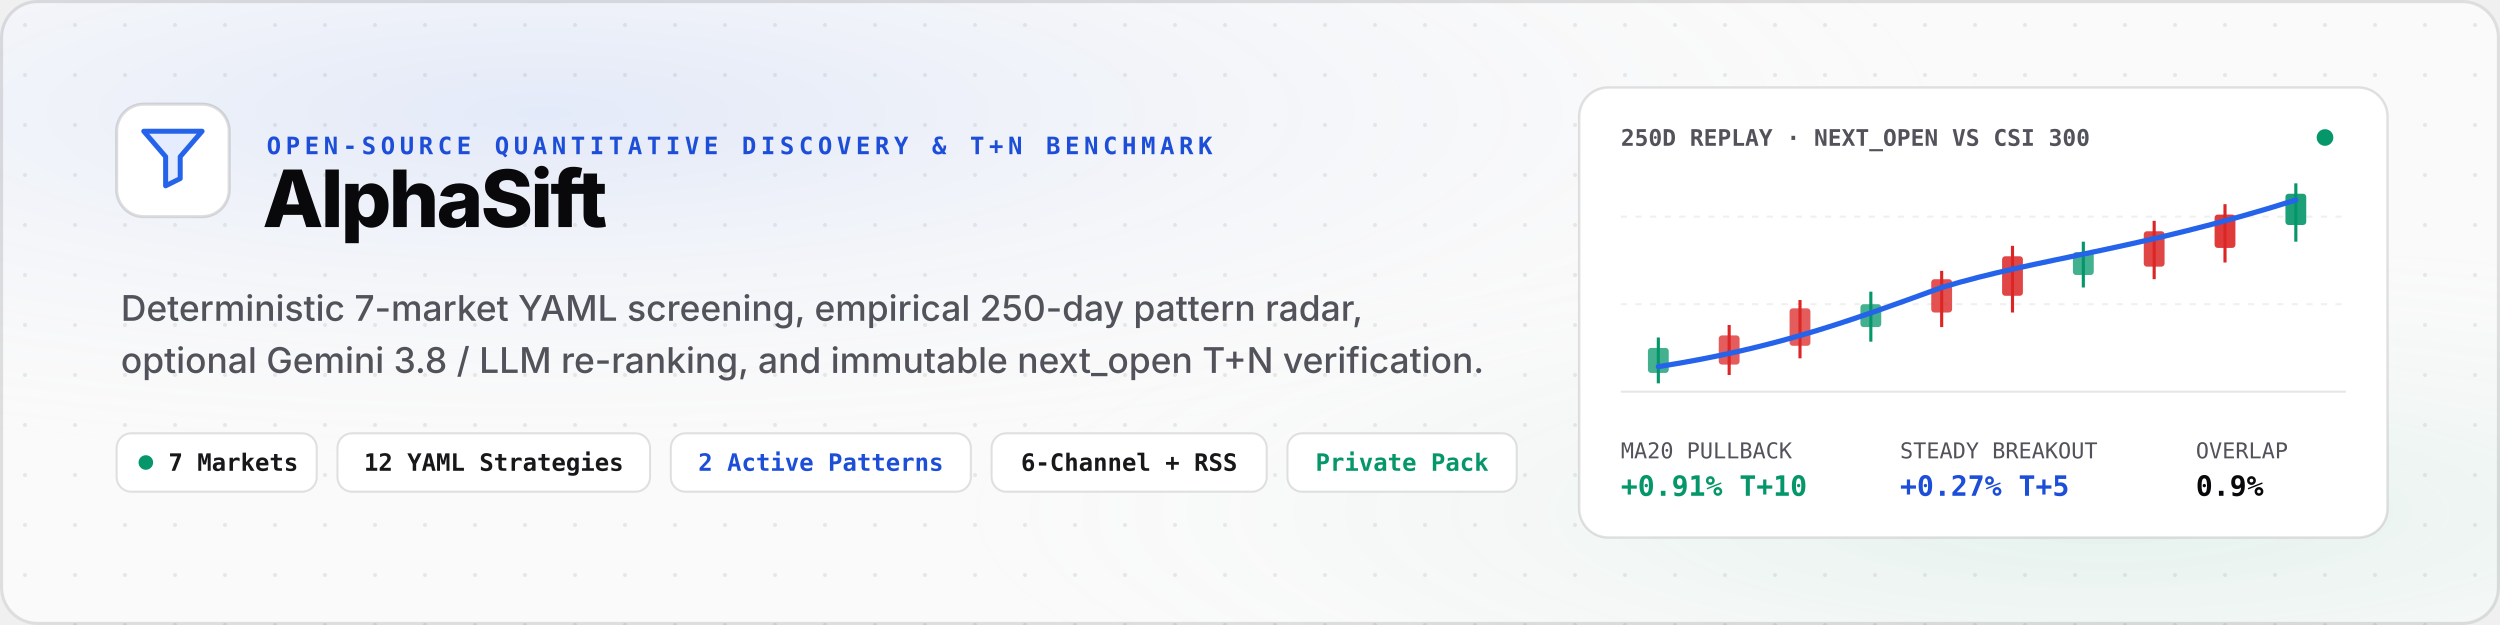
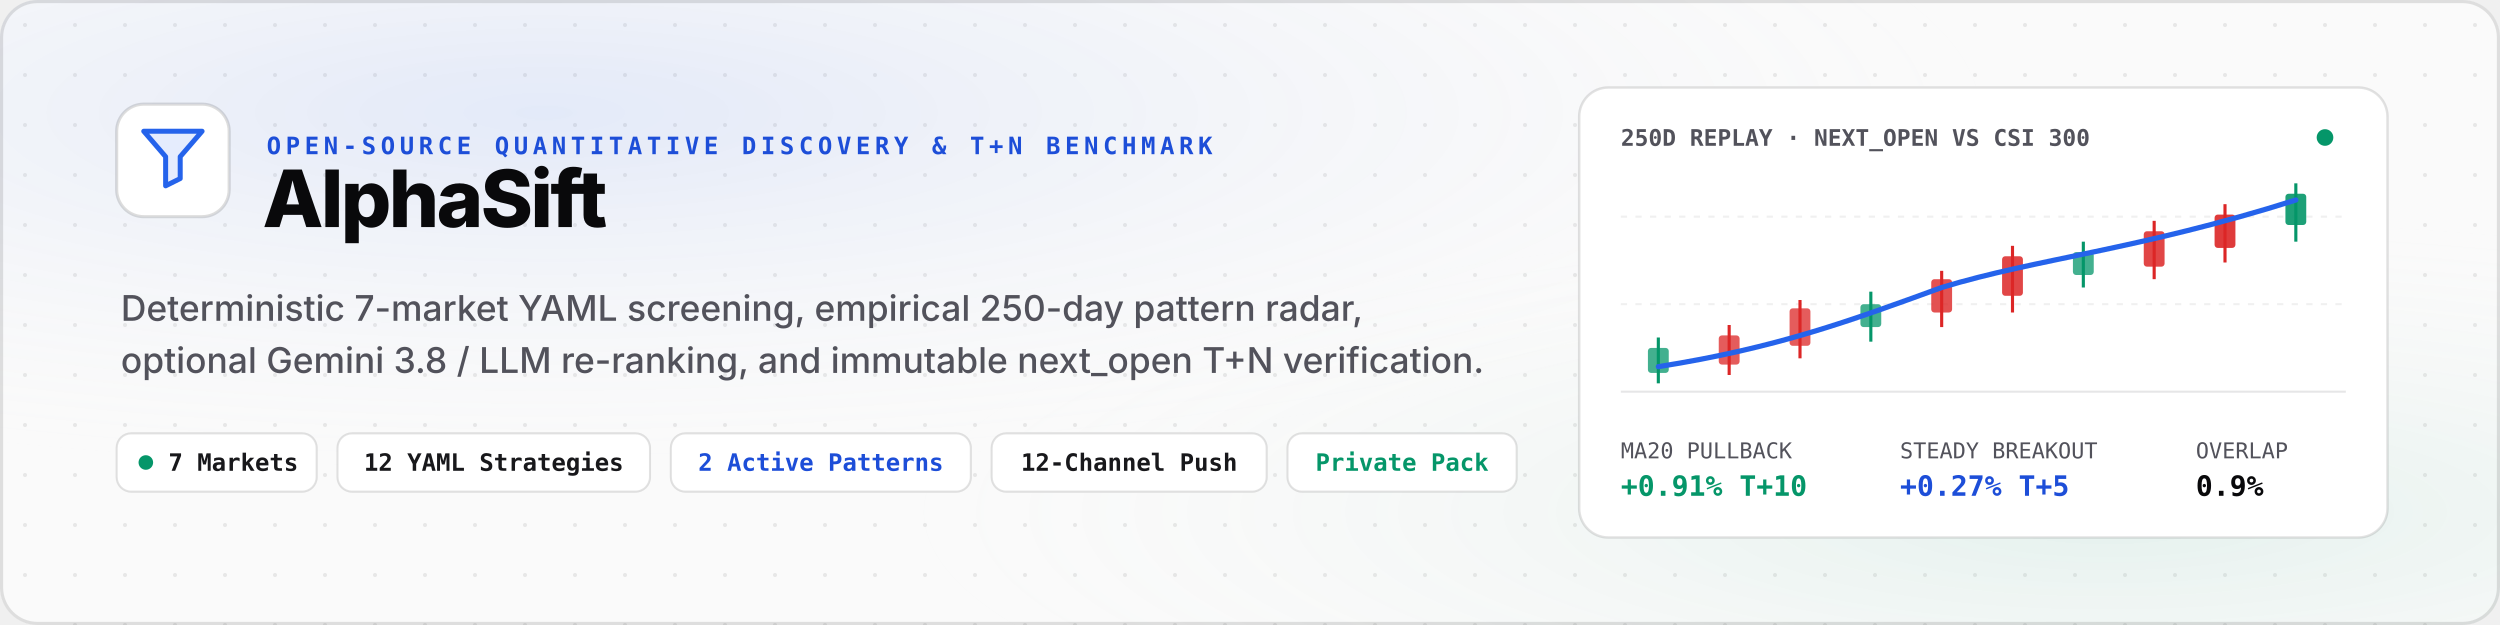
<svg xmlns="http://www.w3.org/2000/svg" viewBox="0 0 1200 300" width="1200" height="300" fill="none">
  <defs>
    <radialGradient id="glowBlueLight" cx="22%" cy="18%" r="58%">
      <stop offset="0%" stop-color="#2563eb" stop-opacity="0.11" />
      <stop offset="100%" stop-color="#fafafa" stop-opacity="0" />
    </radialGradient>
    <radialGradient id="glowGreenLight" cx="84%" cy="82%" r="48%">
      <stop offset="0%" stop-color="#059669" stop-opacity="0.09" />
      <stop offset="100%" stop-color="#fafafa" stop-opacity="0" />
    </radialGradient>
    <linearGradient id="curveGradLight" x1="760" y1="220" x2="1140" y2="75" gradientUnits="userSpaceOnUse">
      <stop offset="0%" stop-color="#2563eb" />
      <stop offset="100%" stop-color="#059669" />
    </linearGradient>
    <pattern id="dotGridLight" width="24" height="24" patternUnits="userSpaceOnUse">
      <circle cx="12" cy="12" r="1" fill="#09090b" fill-opacity="0.075" />
    </pattern>
  </defs>
  <rect width="1200" height="300" rx="18" fill="#fafafa" />
  <rect width="1200" height="300" rx="18" fill="url(#dotGridLight)" />
  <rect width="1200" height="300" rx="18" fill="url(#glowBlueLight)" />
  <rect width="1200" height="300" rx="18" fill="url(#glowGreenLight)" />
  <rect x="0.75" y="0.75" width="1198.5" height="298.5" rx="17.25" stroke="#09090b" stroke-opacity="0.12" stroke-width="1.5" />
  <g transform="translate(56, 48)">
    <rect x="0" y="2" width="54" height="54" rx="13" fill="#ffffff" stroke="#09090b" stroke-opacity="0.14" stroke-width="1.5" />
    <path d="M13 15h28l-10.5 12.2v10.5l-7 3.5V27.2L13 15z" stroke="#2563eb" stroke-width="2.4" stroke-linecap="round" stroke-linejoin="round" fill="#2563eb" fill-opacity="0.12" />
    <text x="72" y="26" font-family="ui-monospace, SFMono-Regular, Menlo, Monaco, Consolas, monospace" font-size="11.5" font-weight="600" letter-spacing="2.2" fill="#1d4ed8">OPEN-SOURCE QUANTITATIVE DISCOVERY &amp; T+N BENCHMARK</text>
    <text x="70" y="61" font-family="Inter, -apple-system, BlinkMacSystemFont, Segoe UI, PingFang SC, sans-serif" font-size="38" font-weight="800" letter-spacing="-1.2" fill="#09090b">AlphaSift</text>
    <text x="2" y="106" font-family="Inter, -apple-system, BlinkMacSystemFont, Segoe UI, PingFang SC, sans-serif" font-size="17" font-weight="500" fill="#52525b">Deterministic 7-market YAML screening, empirical 250-day pattern radar,</text>
    <text x="2" y="131" font-family="Inter, -apple-system, BlinkMacSystemFont, Segoe UI, PingFang SC, sans-serif" font-size="17" font-weight="500" fill="#52525b">optional Gemini 3.8 / LLM re-ranking, and immutable next_open T+N verification.</text>
    <g transform="translate(0, 160)" font-family="ui-monospace, SFMono-Regular, Menlo, Monaco, Consolas, monospace" font-size="11.5" font-weight="600">
      <rect x="0" y="0" width="96" height="28" rx="7" fill="#ffffff" stroke="#09090b" stroke-opacity="0.12" />
      <circle cx="14" cy="14" r="3.5" fill="#059669" />
      <text x="56" y="18" text-anchor="middle" fill="#18181b">7 Markets</text>
      <rect x="106" y="0" width="150" height="28" rx="7" fill="#ffffff" stroke="#09090b" stroke-opacity="0.12" />
      <text x="181" y="18" text-anchor="middle" fill="#18181b">12 YAML Strategies</text>
      <rect x="266" y="0" width="144" height="28" rx="7" fill="#ffffff" stroke="#09090b" stroke-opacity="0.12" />
      <text x="338" y="18" text-anchor="middle" fill="#1d4ed8">2 Active Patterns</text>
      <rect x="420" y="0" width="132" height="28" rx="7" fill="#ffffff" stroke="#09090b" stroke-opacity="0.12" />
-       <text x="486" y="18" text-anchor="middle" fill="#18181b">6-Channel + RSS</text>
+       <text x="486" y="18" text-anchor="middle" fill="#18181b">12-Channel Push</text>
      <rect x="562" y="0" width="110" height="28" rx="7" fill="#ffffff" stroke="#09090b" stroke-opacity="0.12" />
      <text x="617" y="18" text-anchor="middle" fill="#059669">Private Pack</text>
    </g>
  </g>
  <g transform="translate(758, 42)">
    <rect x="0" y="0" width="388" height="216" rx="14" fill="#ffffff" stroke="#09090b" stroke-opacity="0.12" stroke-width="1.2" />
    <text x="20" y="28" font-family="ui-monospace, SFMono-Regular, Menlo, Consolas, monospace" font-size="11" font-weight="600" fill="#52525b">250D REPLAY · NEXT_OPEN VS CSI 300</text>
    <circle cx="358" cy="24" r="4" fill="#059669" />
    <line x1="20" y1="62" x2="368" y2="62" stroke="#09090b" stroke-opacity="0.06" stroke-dasharray="3 4" />
    <line x1="20" y1="104" x2="368" y2="104" stroke="#09090b" stroke-opacity="0.06" stroke-dasharray="3 4" />
    <line x1="20" y1="146" x2="368" y2="146" stroke="#09090b" stroke-opacity="0.1" />
    <g stroke-width="1.5">
      <line x1="38" y1="120" x2="38" y2="142" stroke="#059669" />
      <rect x="33" y="125" width="10" height="12" rx="1.5" fill="#059669" fill-opacity="0.75" />
      <line x1="72" y1="114" x2="72" y2="138" stroke="#dc2626" />
      <rect x="67" y="119" width="10" height="14" rx="1.5" fill="#dc2626" fill-opacity="0.75" />
      <line x1="106" y1="102" x2="106" y2="130" stroke="#dc2626" />
      <rect x="101" y="106" width="10" height="18" rx="1.5" fill="#dc2626" fill-opacity="0.75" />
      <line x1="140" y1="98" x2="140" y2="122" stroke="#059669" />
      <rect x="135" y="104" width="10" height="11" rx="1.5" fill="#059669" fill-opacity="0.75" />
      <line x1="174" y1="88" x2="174" y2="115" stroke="#dc2626" />
      <rect x="169" y="92" width="10" height="16" rx="1.5" fill="#dc2626" fill-opacity="0.8" />
      <line x1="208" y1="76" x2="208" y2="108" stroke="#dc2626" />
      <rect x="203" y="81" width="10" height="19" rx="1.5" fill="#dc2626" fill-opacity="0.85" />
      <line x1="242" y1="74" x2="242" y2="96" stroke="#059669" />
      <rect x="237" y="79" width="10" height="11" rx="1.5" fill="#059669" fill-opacity="0.75" />
      <line x1="276" y1="64" x2="276" y2="92" stroke="#dc2626" />
      <rect x="271" y="69" width="10" height="17" rx="1.5" fill="#dc2626" fill-opacity="0.85" />
      <line x1="310" y1="56" x2="310" y2="84" stroke="#dc2626" />
      <rect x="305" y="61" width="10" height="16" rx="1.5" fill="#dc2626" fill-opacity="0.9" />
      <line x1="344" y1="46" x2="344" y2="74" stroke="#059669" />
      <rect x="339" y="51" width="10" height="15" rx="1.5" fill="#059669" fill-opacity="0.9" />
    </g>
    <path d="M38 134 C95 125, 130 112, 174 96 C220 82, 268 78, 344 54" stroke="url(#curveGradLight)" stroke-width="2.5" stroke-linecap="round" />
    <g transform="translate(20, 166)" font-family="ui-monospace, SFMono-Regular, Menlo, Consolas, monospace">
      <text x="0" y="12" font-size="10.5" fill="#52525b">MA20 PULLBACK</text>
      <text x="0" y="30" font-size="13.5" font-weight="700" fill="#059669">+0.91% T+10</text>
      <text x="134" y="12" font-size="10.5" fill="#52525b">STEADY BREAKOUT</text>
      <text x="134" y="30" font-size="13.5" font-weight="700" fill="#1d4ed8">+0.27% T+5</text>
      <text x="276" y="12" font-size="10.5" fill="#52525b">OVERLAP</text>
      <text x="276" y="30" font-size="13.5" font-weight="700" fill="#09090b">0.9%</text>
    </g>
  </g>
</svg>
